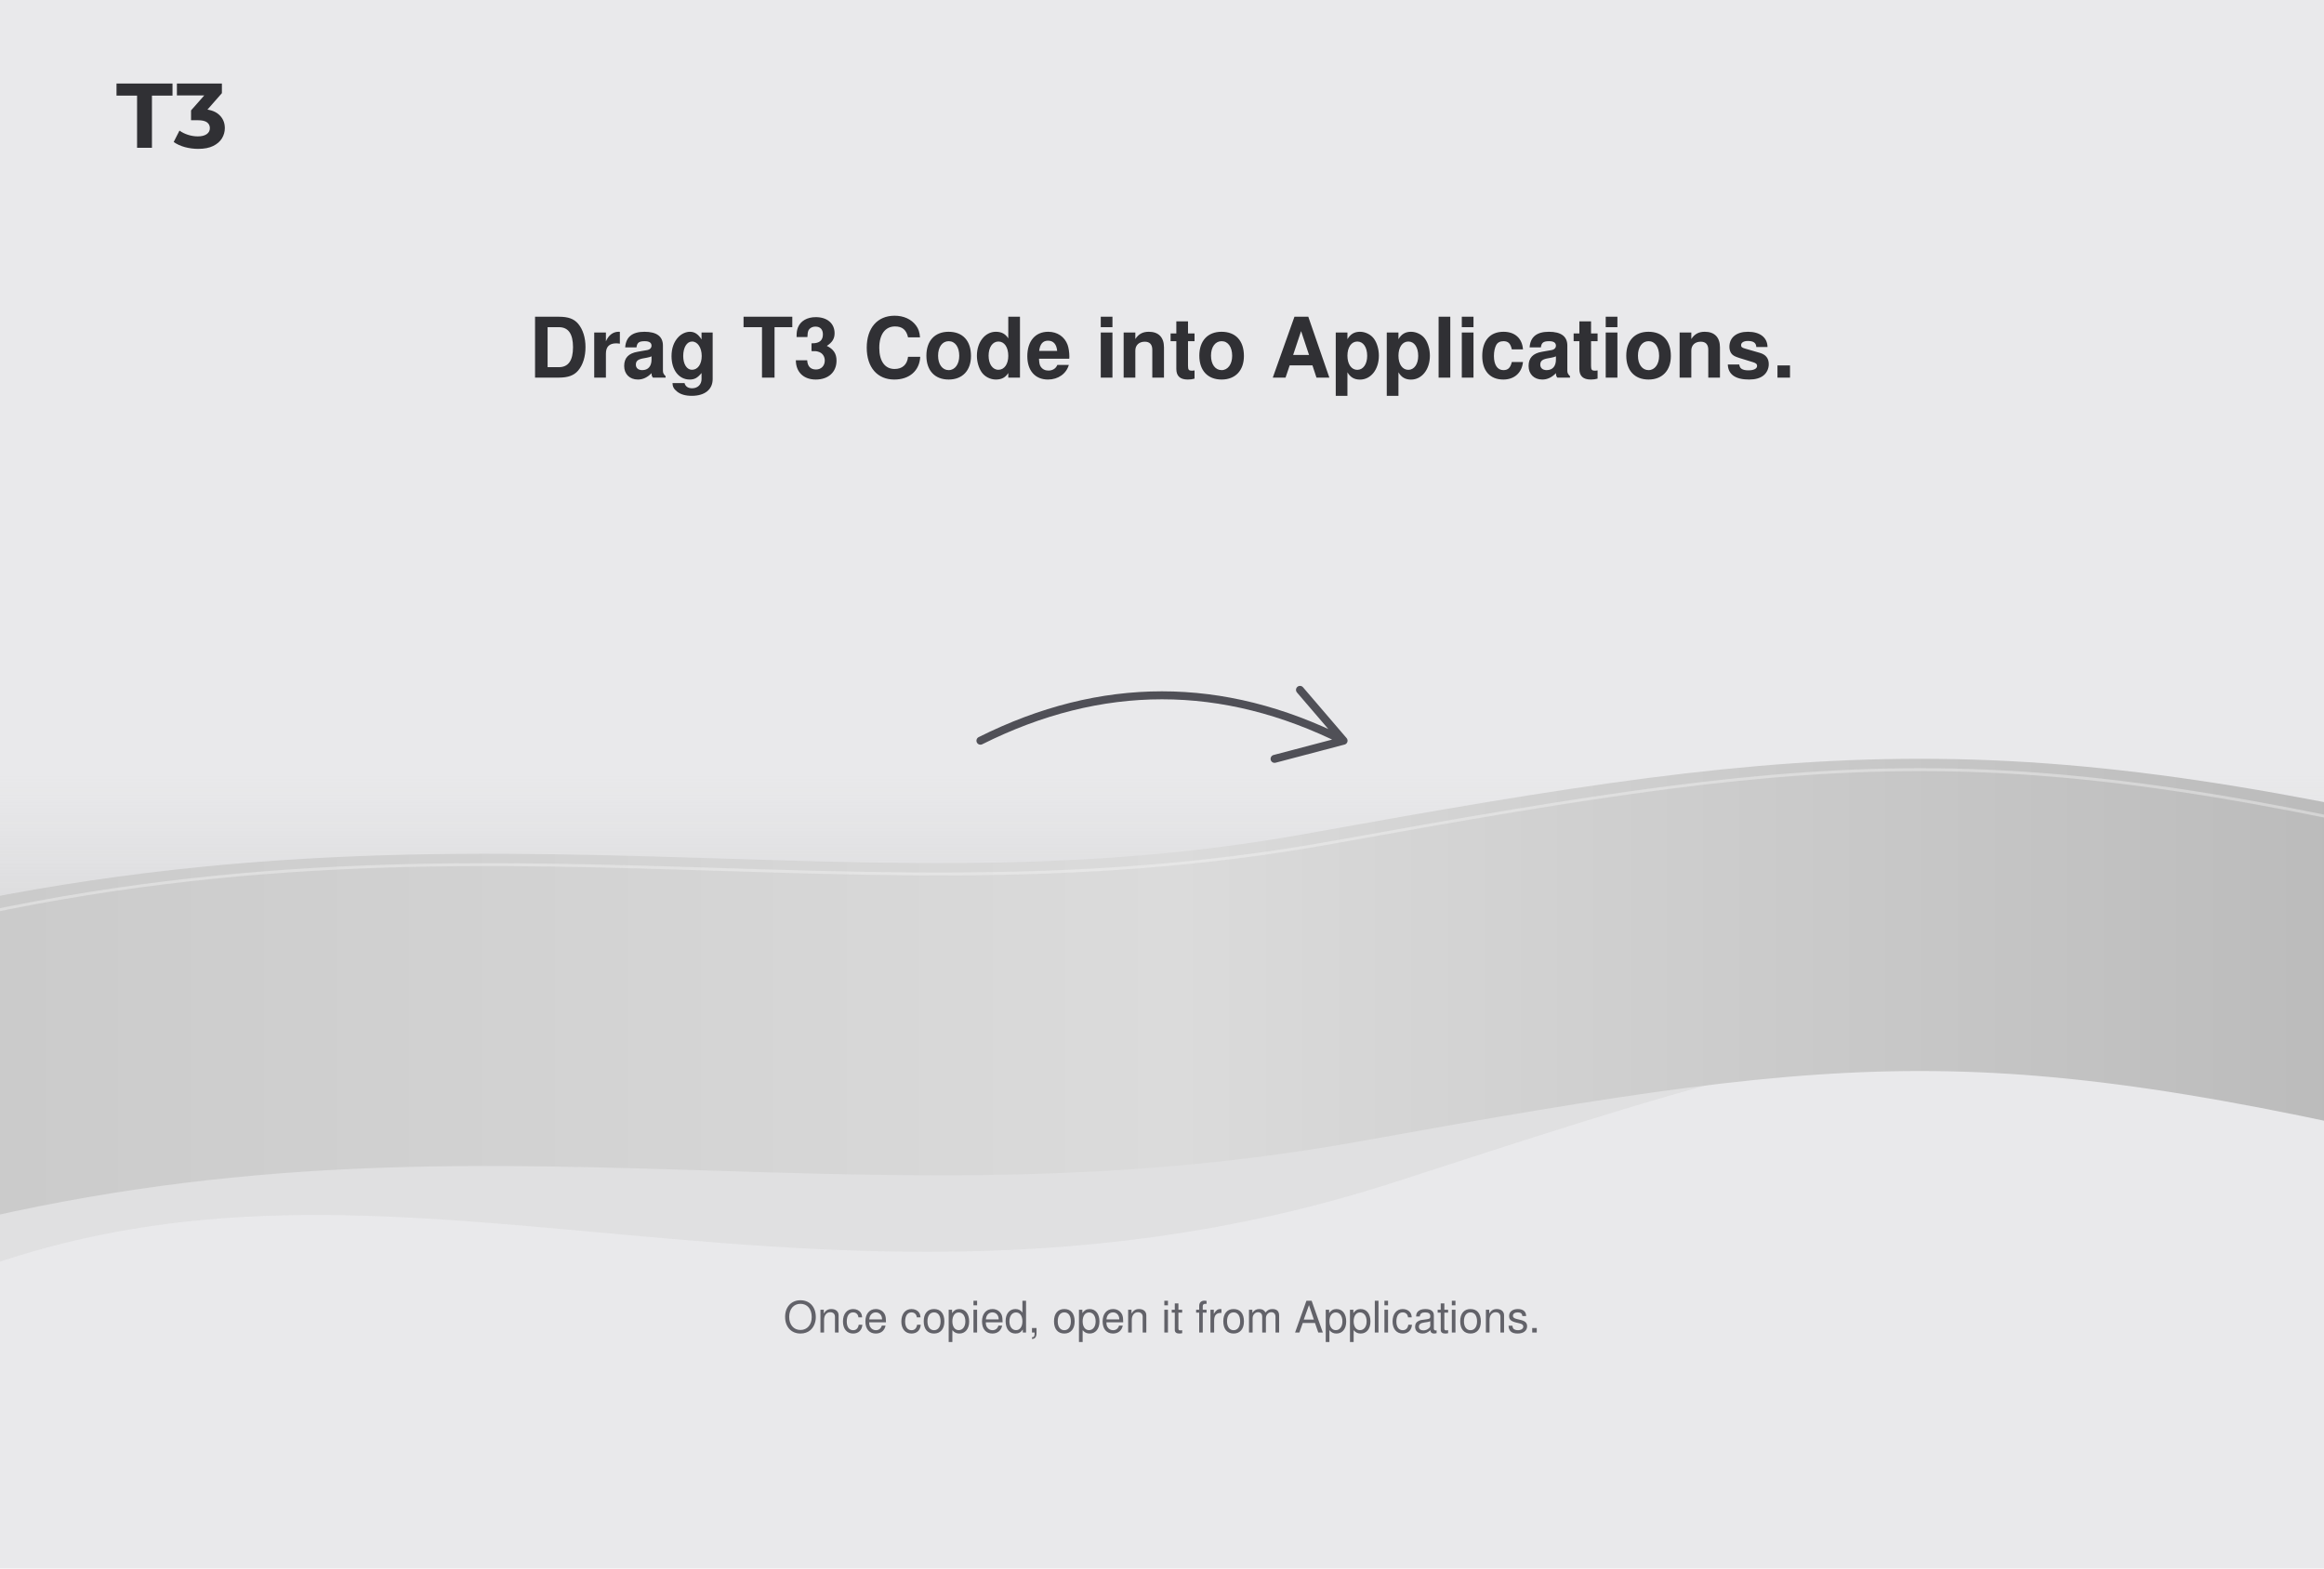
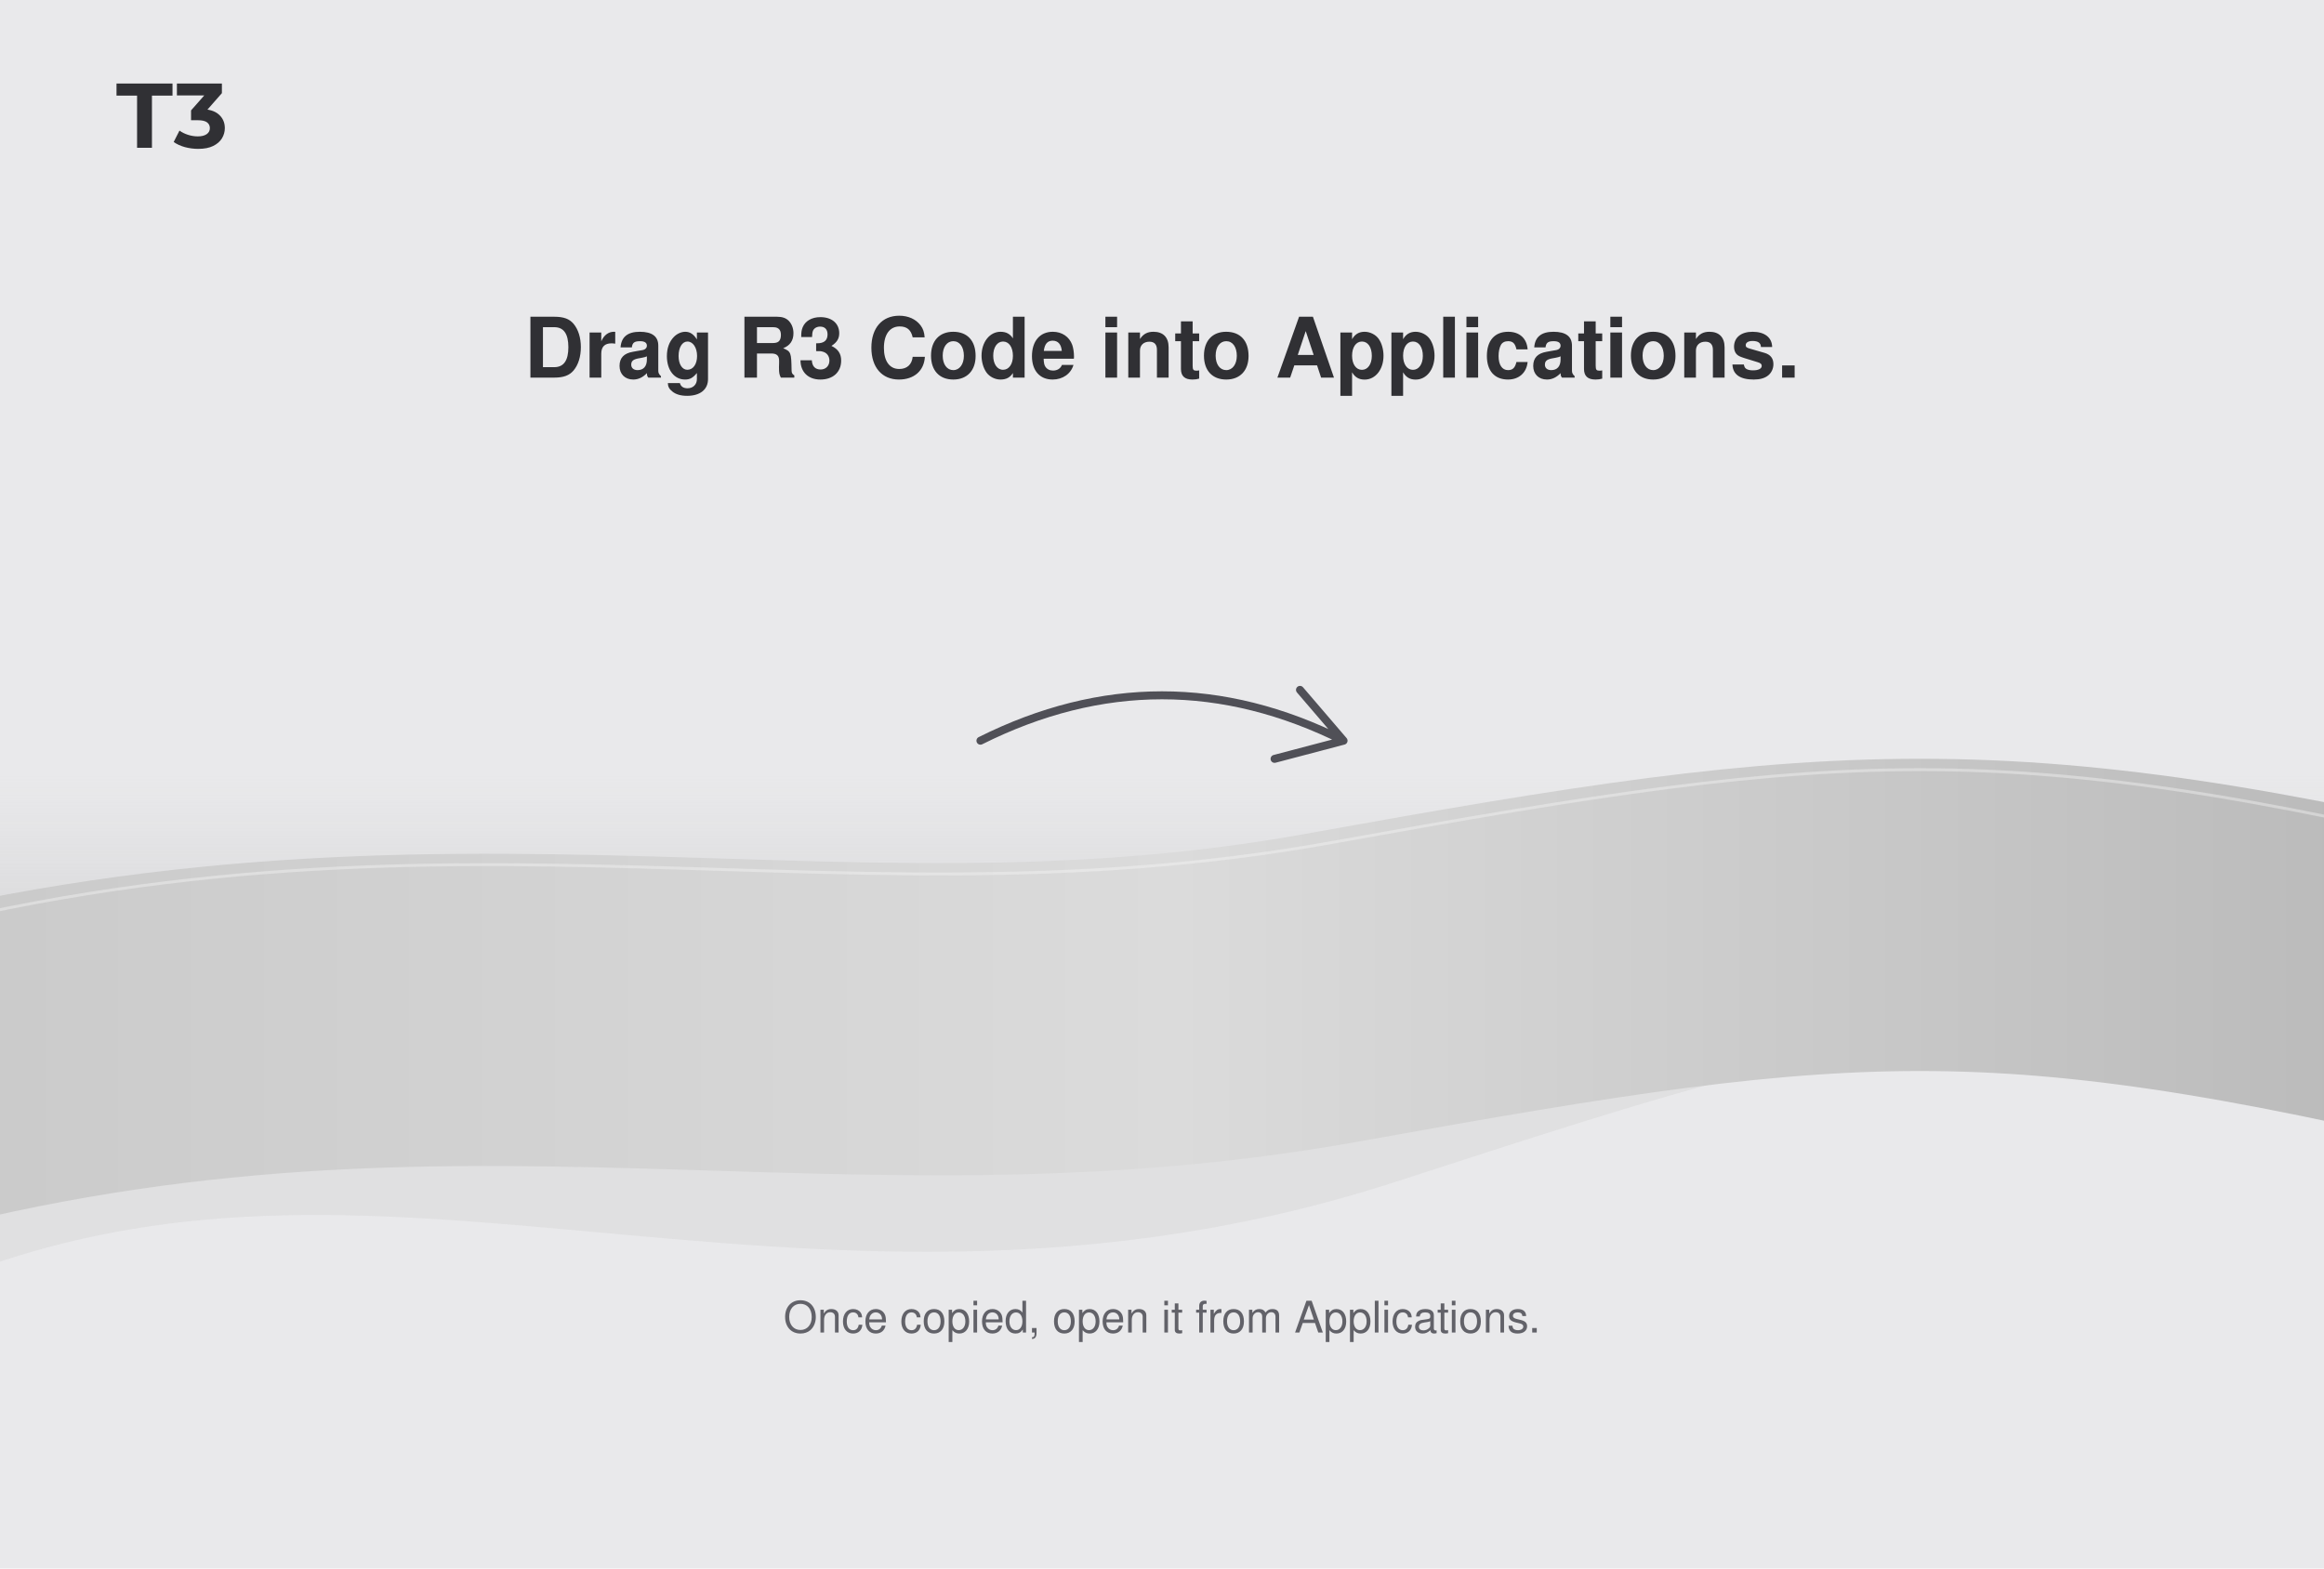
<svg xmlns="http://www.w3.org/2000/svg" width="1280" height="864" viewBox="0 0 640 432">
  <defs>
    <linearGradient id="veil" x1="0" y1="0" x2="0" y2="1">
      <stop stop-color="#B7B7B7" stop-opacity="0" />
      <stop offset=".55" stop-color="#A5A5A5" stop-opacity=".24" />
      <stop offset="1" stop-color="#D1D1D1" stop-opacity=".4" />
    </linearGradient>
    <linearGradient id="silk" x1="0" y1="0" x2="1" y2="0">
      <stop stop-color="#C8C8C8" />
      <stop offset=".5" stop-color="#DBDBDB" />
      <stop offset="1" stop-color="#B5B5B5" />
    </linearGradient>
  </defs>
  <rect width="640" height="432" fill="#E9E9EB" />
  <path d="M-60 293C95 220 214 304 362 256S559 191 707 257" stroke="url(#veil)" stroke-width="146" fill="none" opacity="1" stroke-linecap="round" stroke-linejoin="round" />
  <path d="M-60 306C113 252 223 298 367 272S553 242 707 280" stroke="url(#silk)" stroke-width="86" fill="none" opacity="1" stroke-linecap="round" stroke-linejoin="round" />
  <path d="M-60 266C113 212 223 258 367 232S553 202 707 240" stroke="#F5F5F5" stroke-width="0.8" fill="none" opacity="0.42" stroke-linecap="round" stroke-linejoin="round" />
  <svg x="32" y="23" width="30" height="18" viewBox="15.531 37 94.394 56.96" fill="#303034">
    <path d="M33.451 93V47.56H15.531V37H64.331V47.56H46.411V93H33.451ZM86.725 93.96C82.832 93.96 78.965 93.453 75.125 92.44C71.285 91.373 68.032 89.88 65.365 87.96L70.405 78.04C72.539 79.587 75.019 80.813 77.845 81.72C80.672 82.627 83.525 83.08 86.405 83.08C89.659 83.08 92.219 82.44 94.085 81.16C95.952 79.88 96.885 78.12 96.885 75.88C96.885 73.747 96.059 72.067 94.405 70.84C92.752 69.613 90.085 69 86.405 69H80.485V60.44L96.085 42.76L97.525 47.4H68.165V37H107.365V45.4L91.845 63.08L85.285 59.32H89.045C95.925 59.32 101.125 60.867 104.645 63.96C108.165 67.053 109.925 71.027 109.925 75.88C109.925 79.027 109.099 81.987 107.445 84.76C105.792 87.48 103.259 89.693 99.845 91.4C96.432 93.107 92.059 93.96 86.725 93.96Z" />
  </svg>
-   <text x="320" y="104" fill="#303034" font-family="Helvetica" font-size="23" font-weight="700" text-anchor="middle">Drag T3 Code into Applications.</text>
+   <text x="320" y="104" fill="#303034" font-family="Helvetica" font-size="23" font-weight="700" text-anchor="middle">Drag R3 Code into Applications.</text>
  <path d="M270 204Q320 179 370 204M358 190L370 204L351 209" stroke="#505057" stroke-width="2.2" fill="none" opacity="1" stroke-linecap="round" stroke-linejoin="round" />
  <text x="320" y="367" fill="#626269" font-family="Helvetica" font-size="12" font-weight="400" text-anchor="middle">Once copied, open it from Applications.</text>
</svg>
